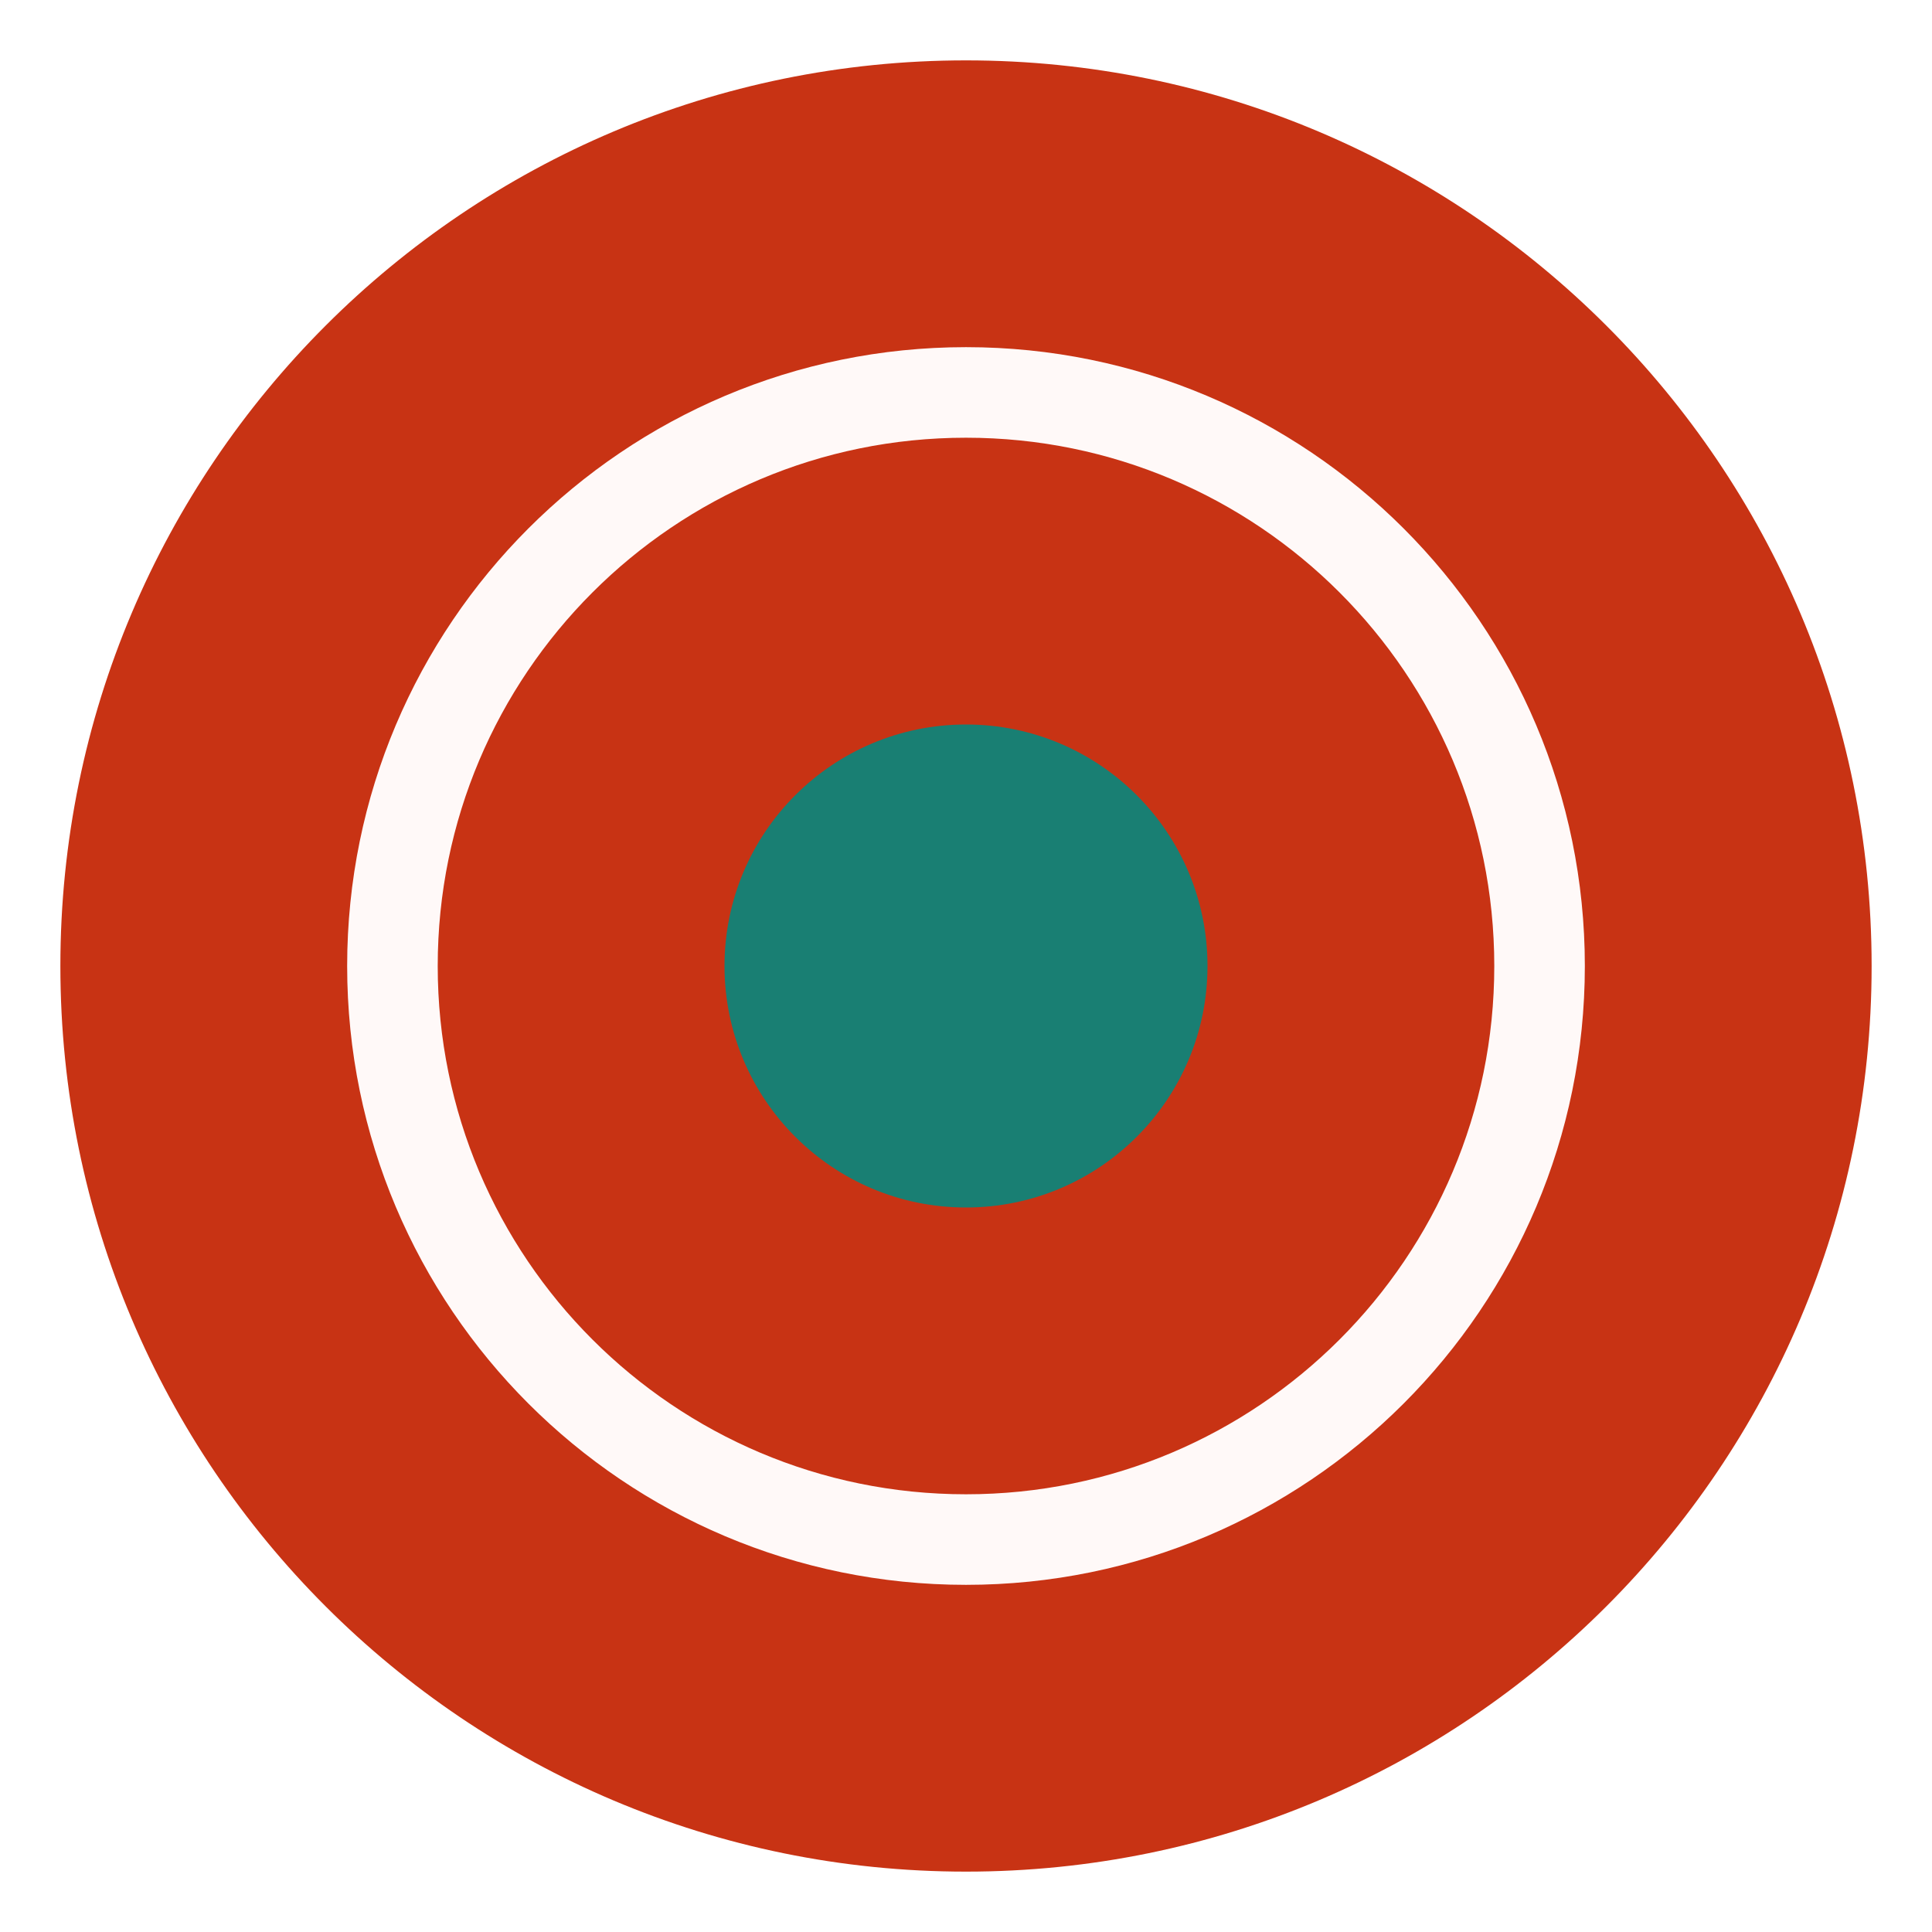
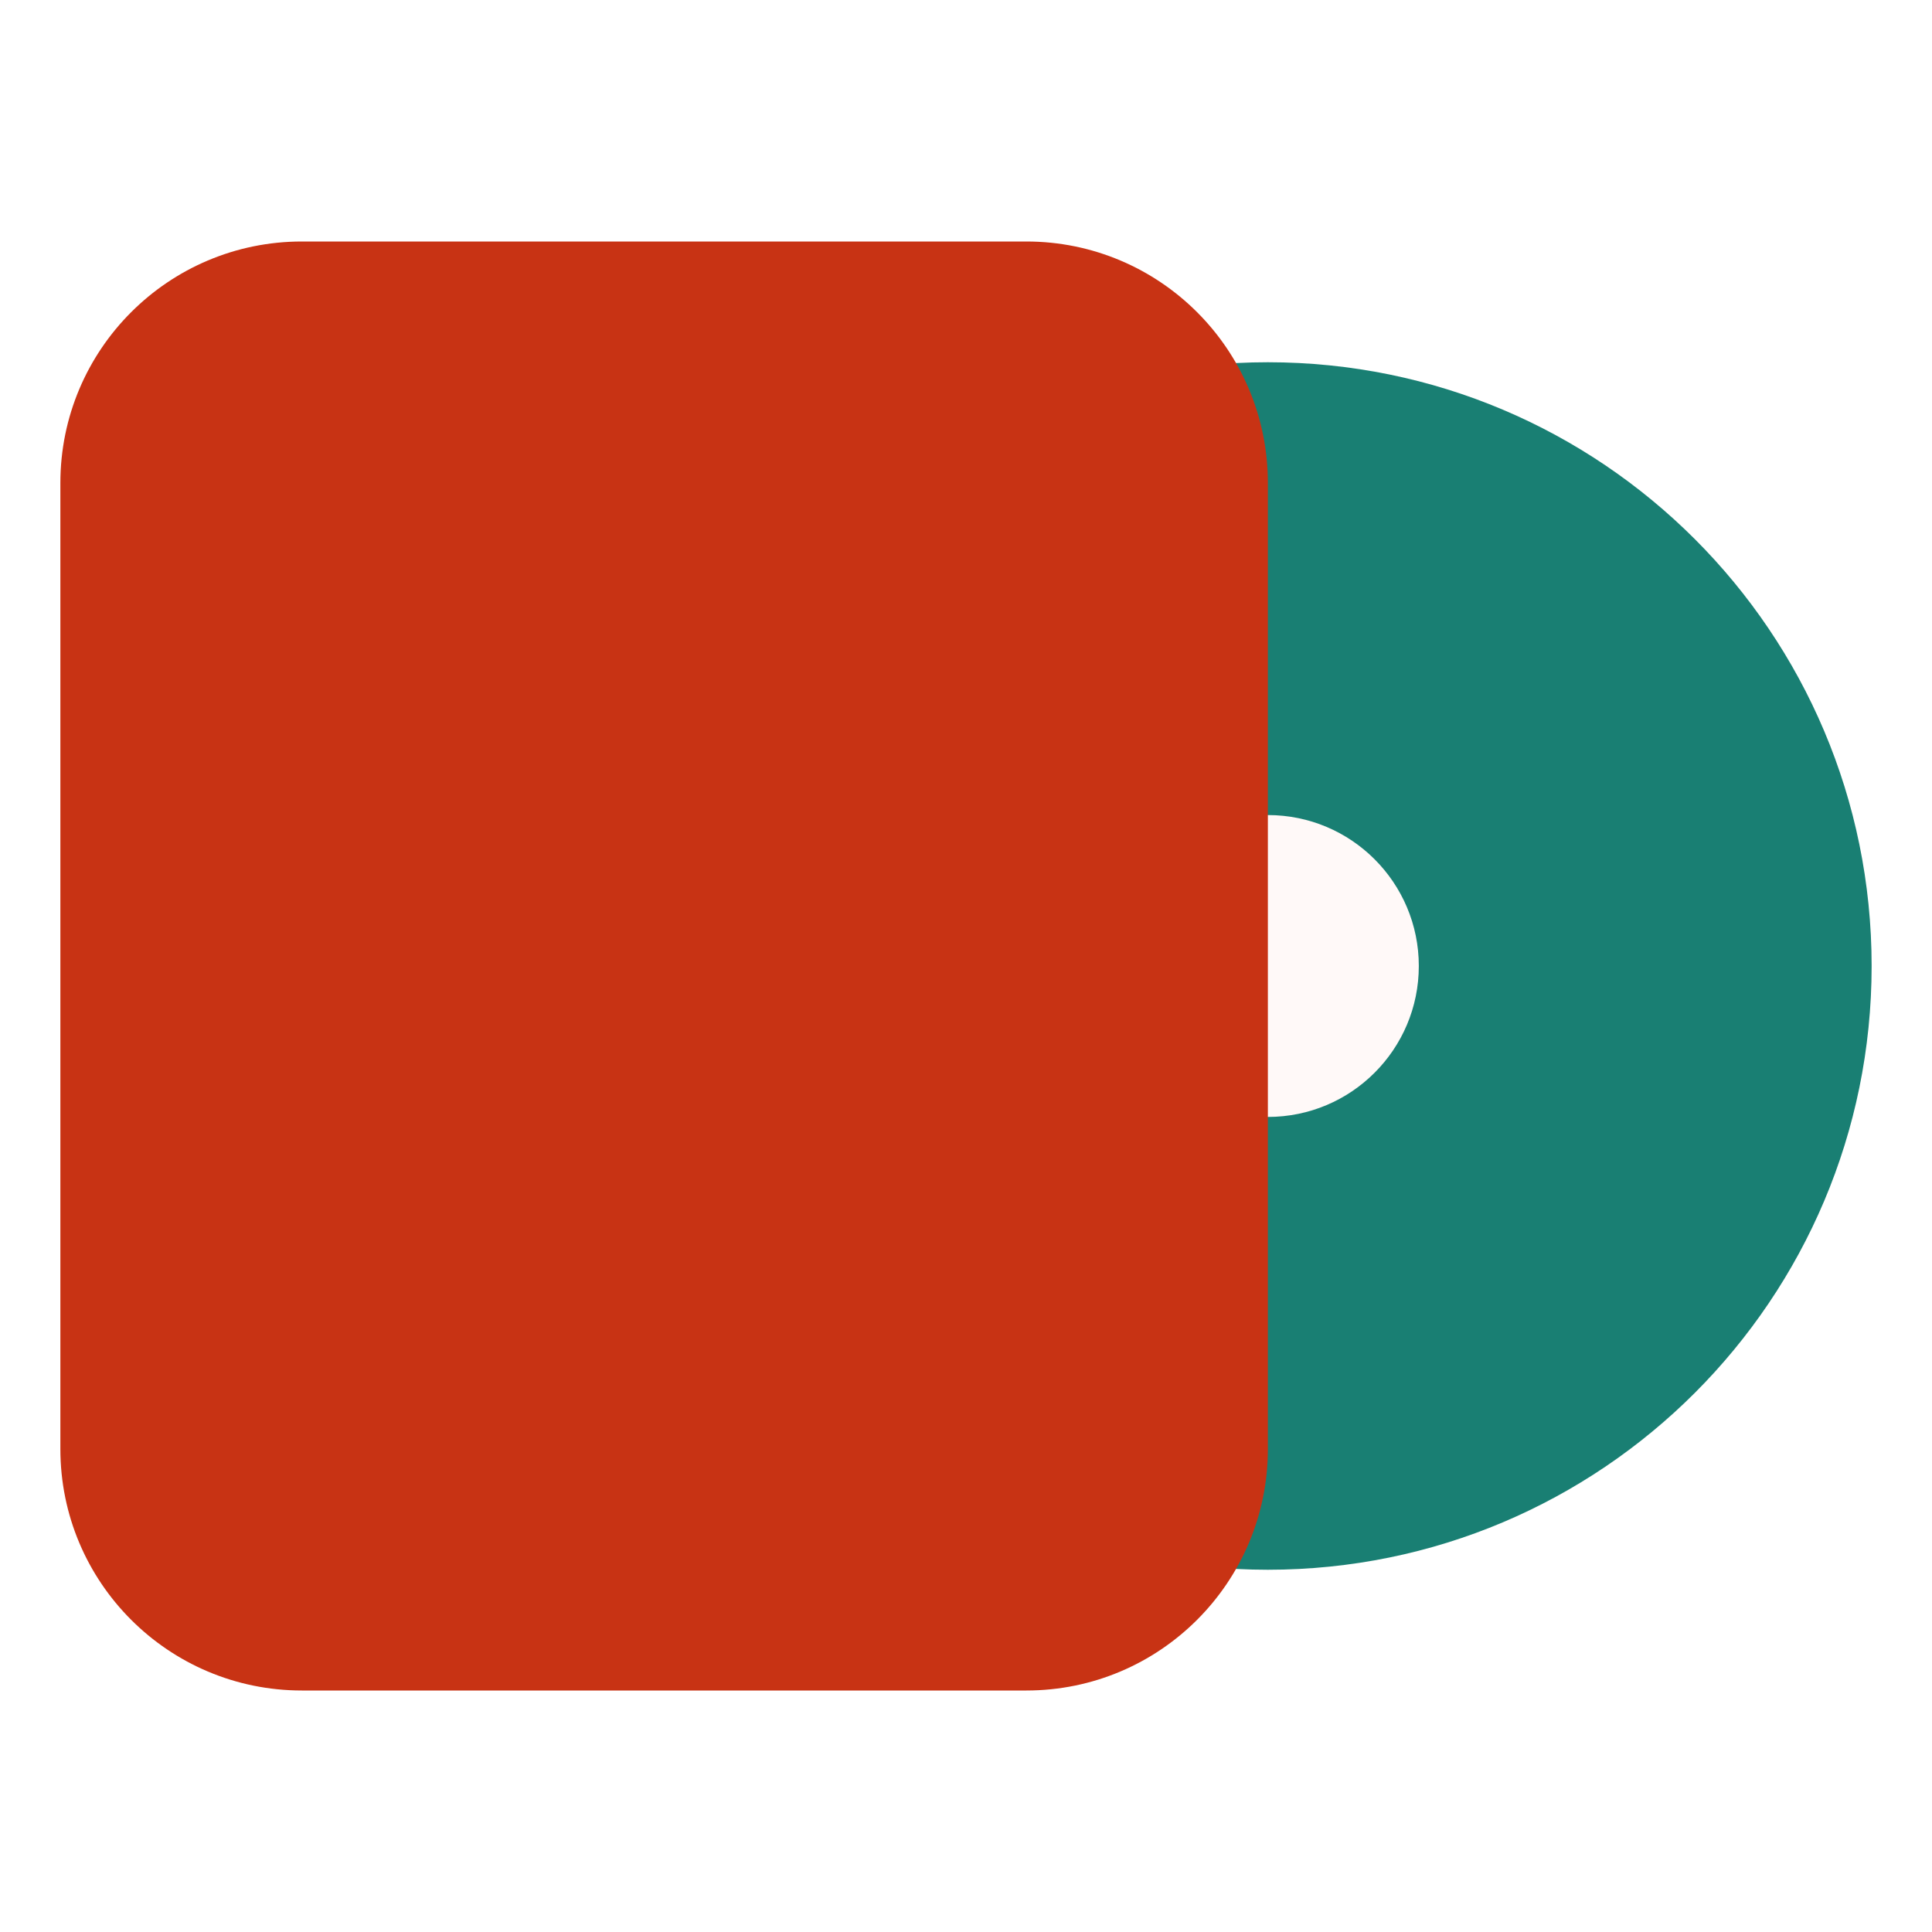
<svg xmlns="http://www.w3.org/2000/svg" viewBox="0 0 32 32" width="32" height="32">
-   <circle cx="16" cy="16" r="15" fill="#c83314" />
-   <circle cx="16" cy="16" r="9.5" fill="none" stroke="#fff9f8" stroke-width="1.5" />
-   <circle cx="16" cy="16" r="4" fill="#197f73" />
+   <circle cx="21" cy="16" r="10" fill="#197f73" />
+   <circle cx="21" cy="16" r="2.5" fill="#fff9f8" />
+   <rect x="1" y="4" width="20" height="24" rx="4" fill="#c83314" />
</svg>
